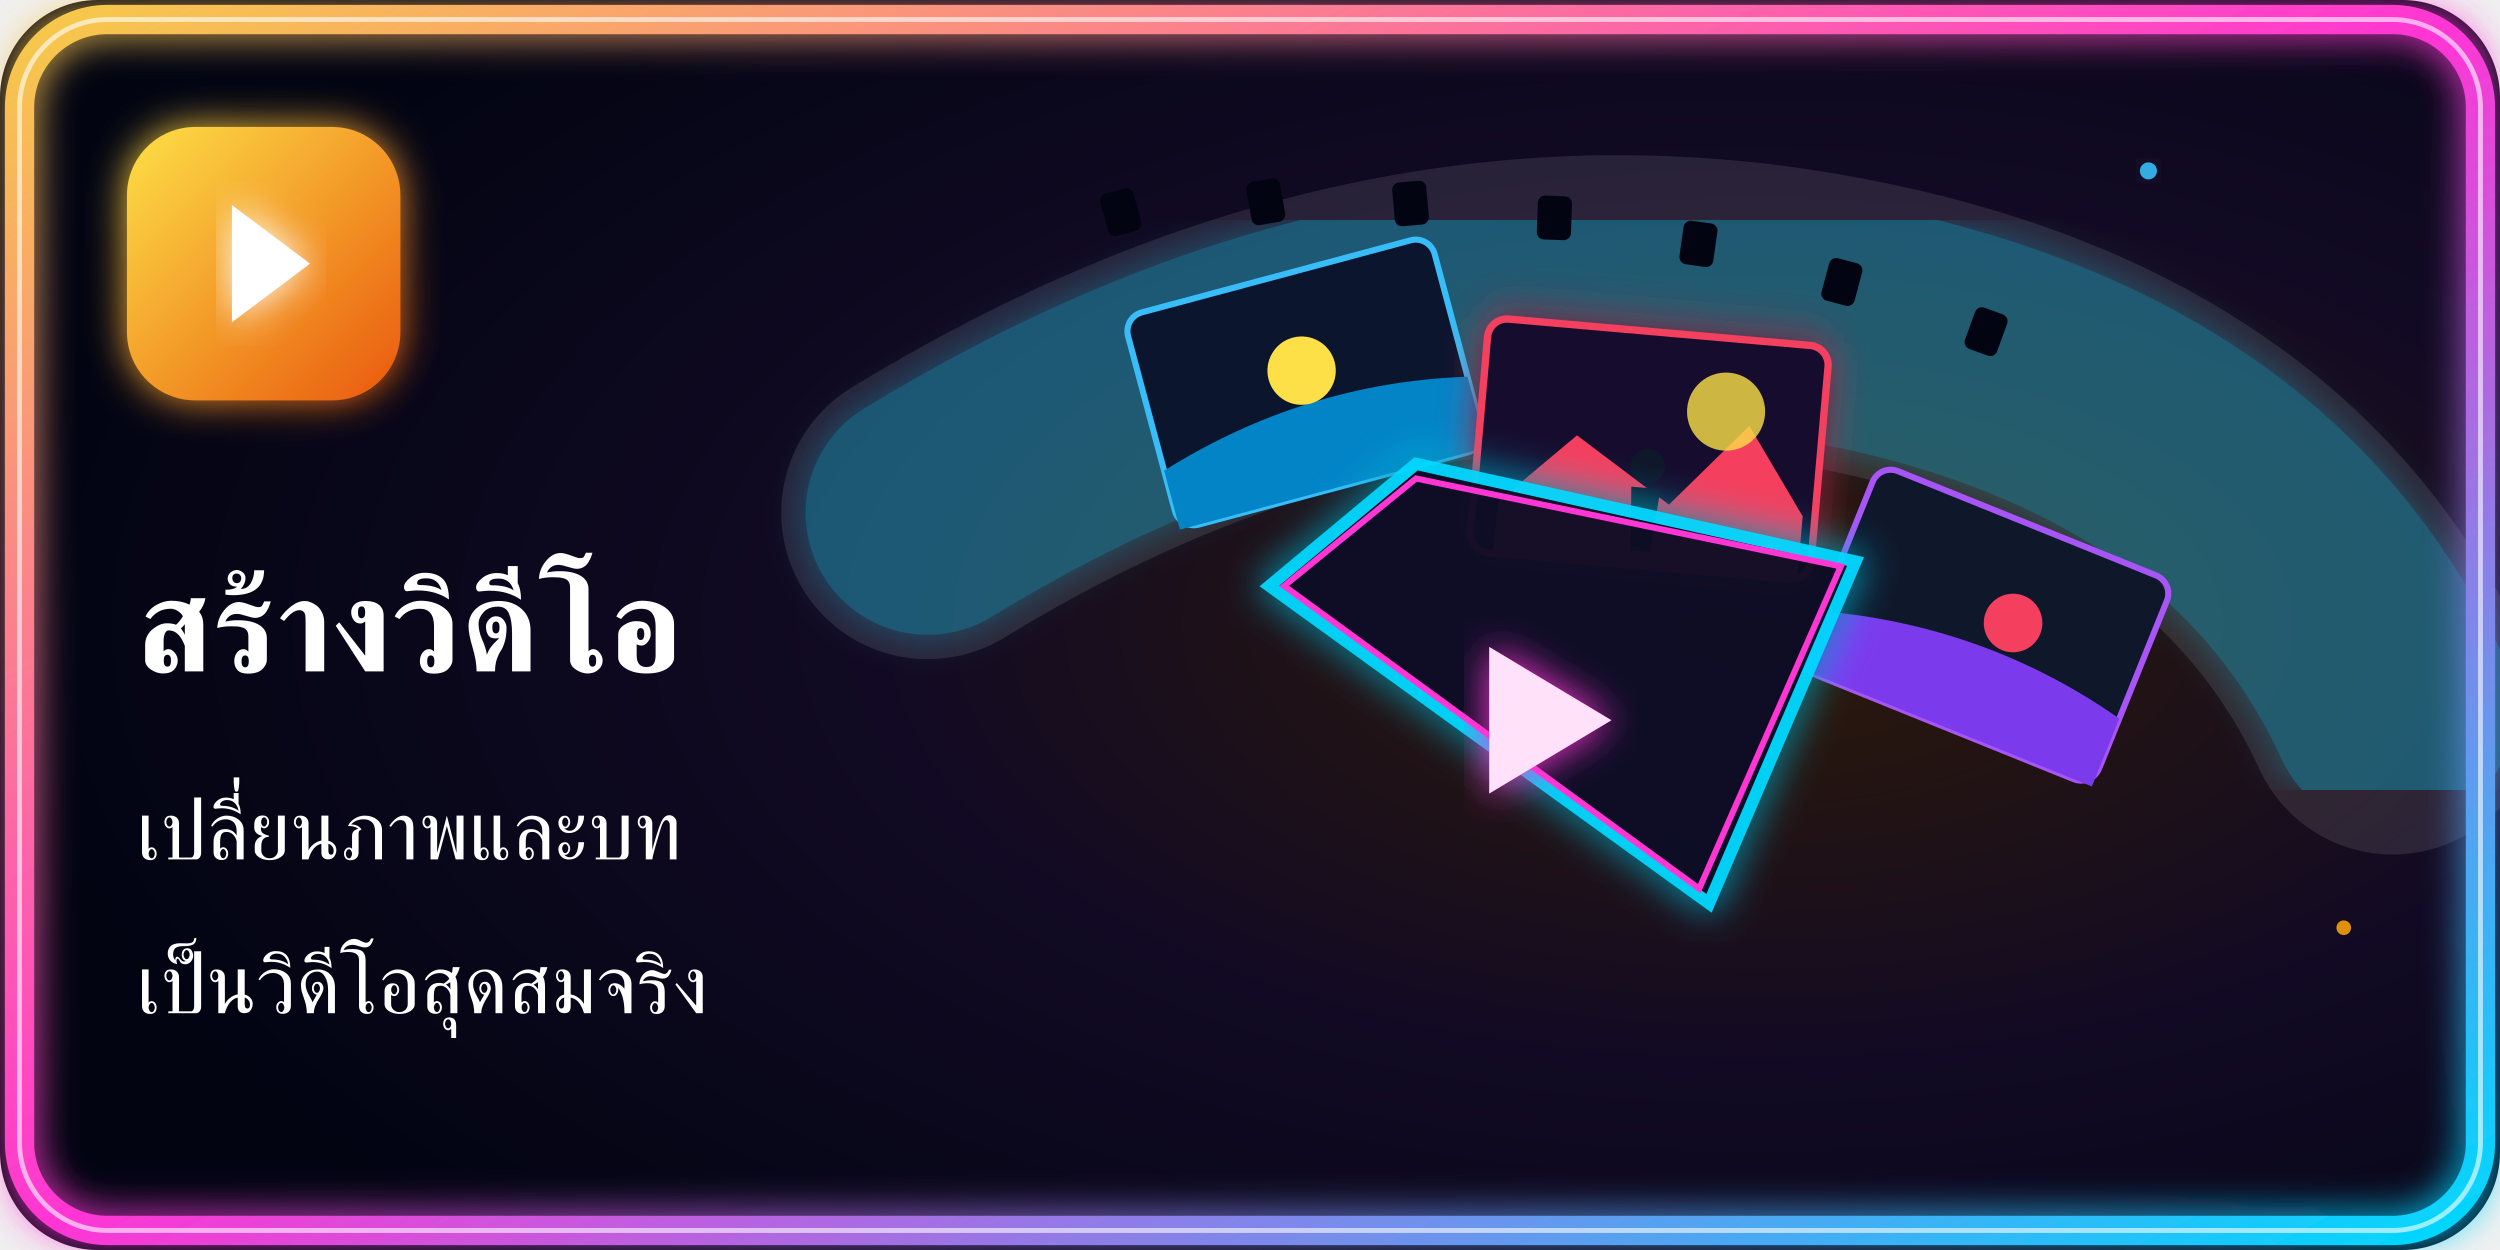
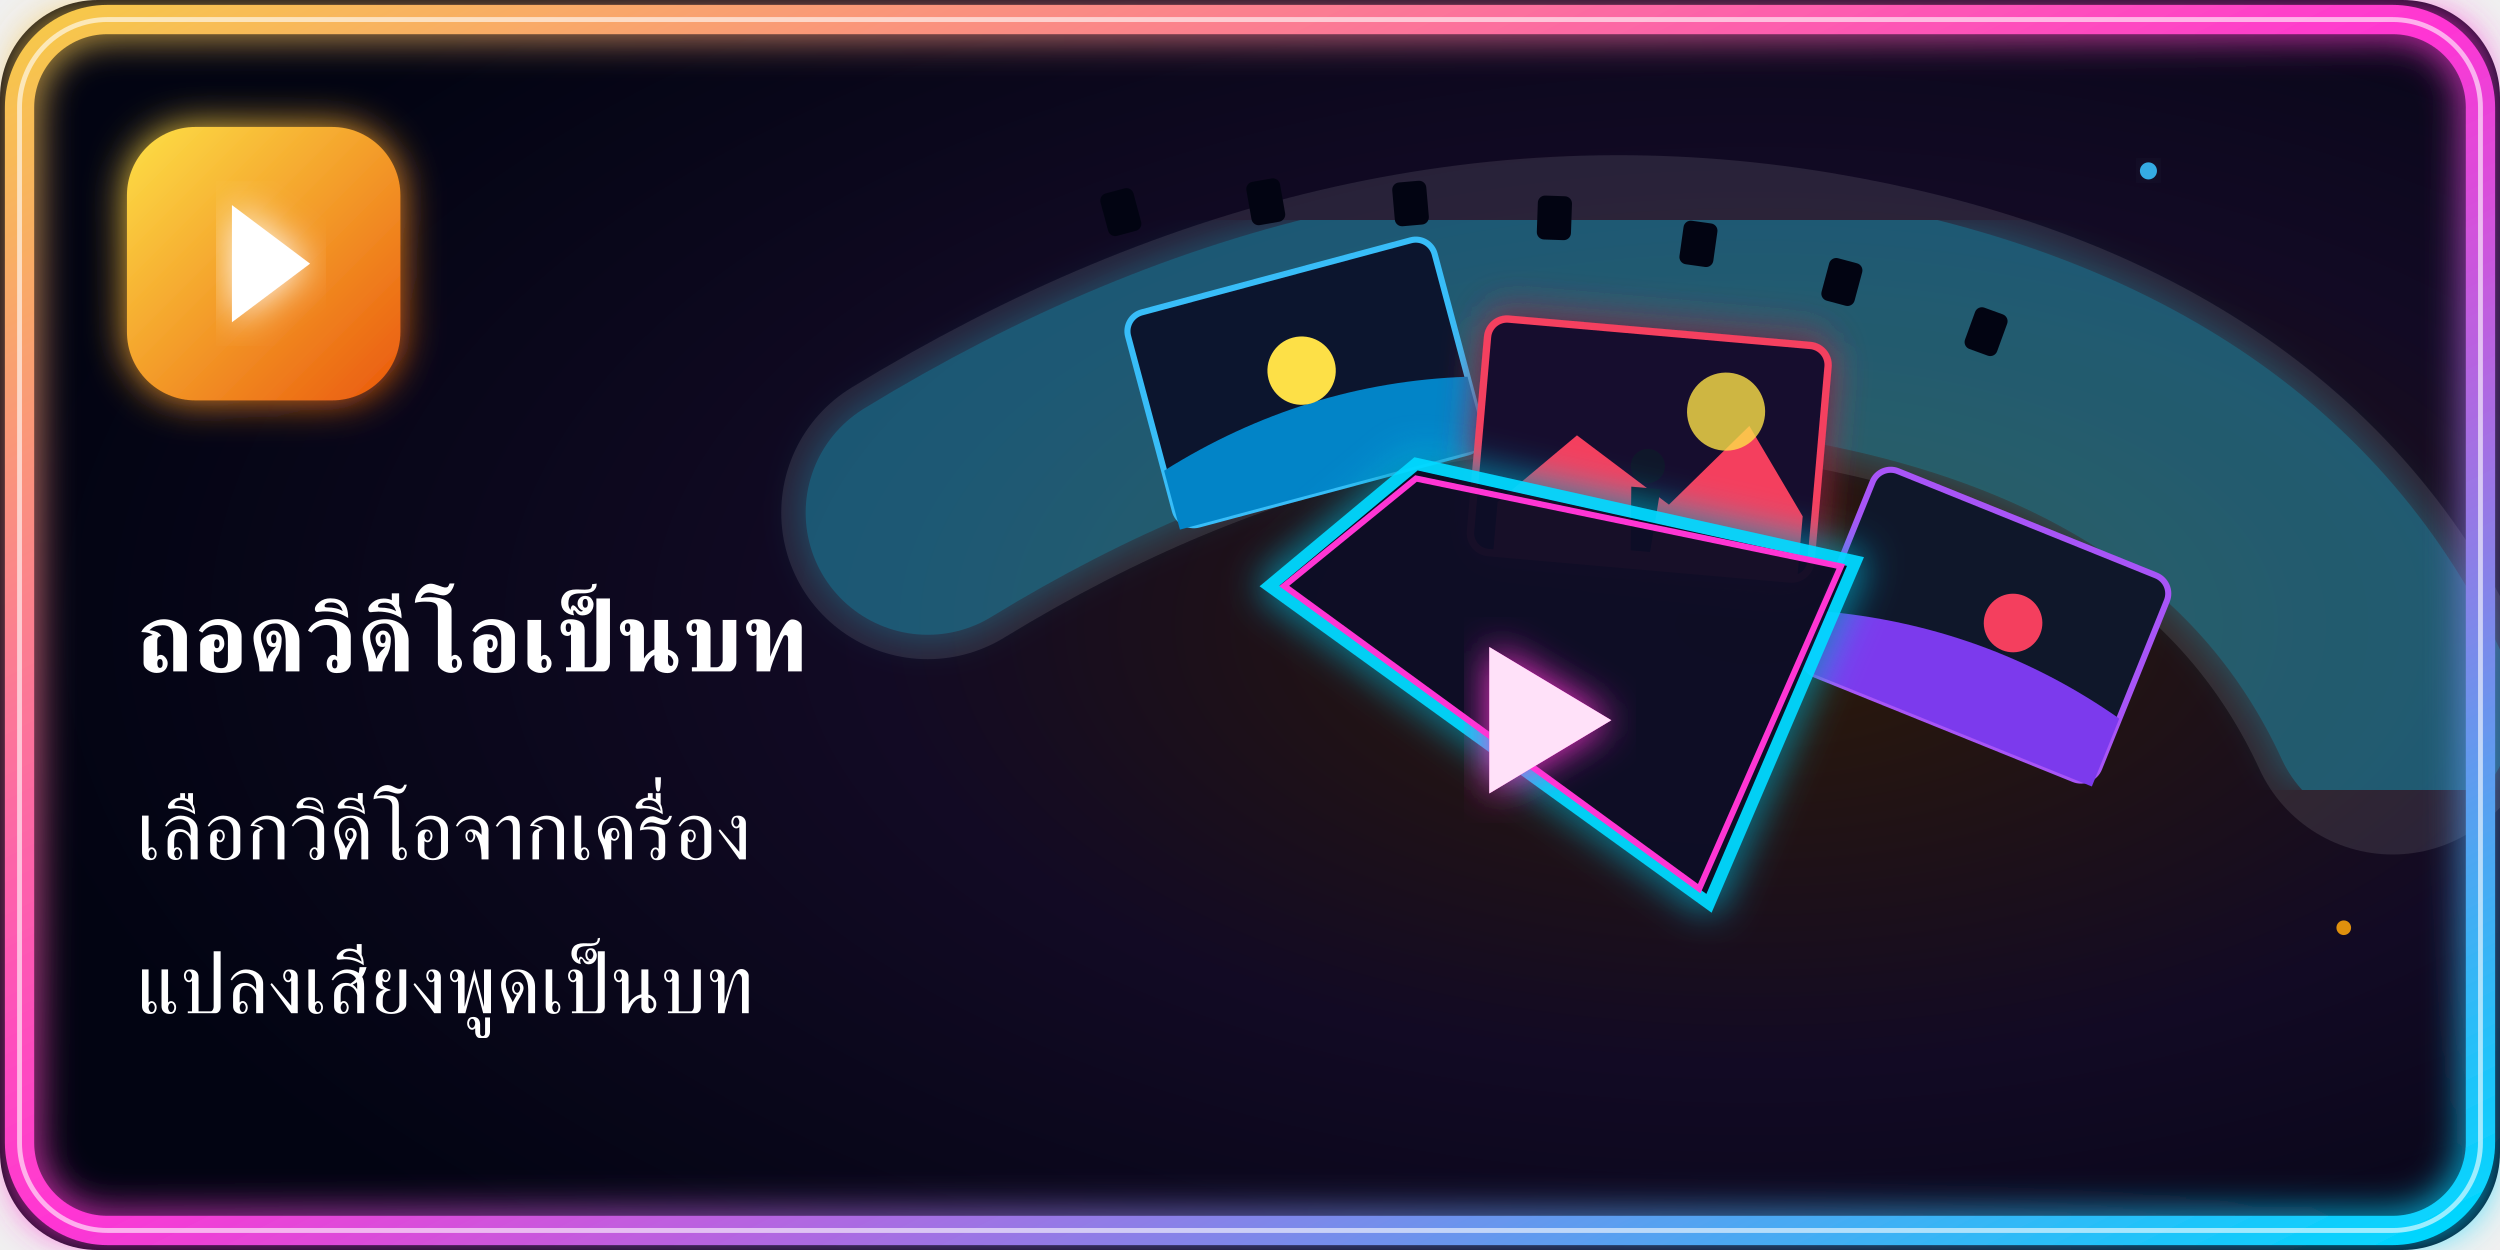
<svg xmlns="http://www.w3.org/2000/svg" viewBox="0 0 1024 512" width="1024" height="512">
  <defs>
-     <radialGradient id="bg6" cx="70%" cy="50%" r="70%">
+     <radialGradient id="bg7" cx="70%" cy="50%" r="70%">
      <stop offset="0%" stop-color="#2D1A08" />
      <stop offset="50%" stop-color="#120A24" />
      <stop offset="100%" stop-color="#020412" />
    </radialGradient>
-     <linearGradient id="border6" x1="0%" y1="0%" x2="100%" y2="100%">
+     <linearGradient id="border7" x1="0%" y1="0%" x2="100%" y2="100%">
      <stop offset="0%" stop-color="#F7C94A" />
      <stop offset="50%" stop-color="#FF35D4" />
      <stop offset="100%" stop-color="#00D8FF" />
    </linearGradient>
-     <linearGradient id="icon6" x1="0%" y1="0%" x2="100%" y2="100%">
+     <linearGradient id="icon7" x1="0%" y1="0%" x2="100%" y2="100%">
      <stop offset="0%" stop-color="#FDE047" />
      <stop offset="100%" stop-color="#EA580C" />
    </linearGradient>
-     <filter id="glow6" x="-20%" y="-20%" width="140%" height="140%">
+     <filter id="glow7" x="-20%" y="-20%" width="140%" height="140%">
      <feGaussianBlur stdDeviation="8" result="blur" />
      <feMerge>
        <feMergeNode in="blur" />
        <feMergeNode in="SourceGraphic" />
      </feMerge>
    </filter>
  </defs>
-   <rect width="1024" height="512" rx="40" fill="url(#bg6)" />
-   <circle cx="880" cy="70" r="3.5" fill="#38BDF8" opacity="0.9" filter="url(#glow6)" />
+   <rect width="1024" height="512" rx="40" fill="url(#bg7)" />
+   <circle cx="880" cy="70" r="3.5" fill="#38BDF8" opacity="0.9" filter="url(#glow7)" />
  <circle cx="960" cy="380" r="3" fill="#F59E0B" opacity="0.9" />
  <g transform="translate(380, 50)">
    <path d="M 0 160 Q 180 50 360 80 T 600 240" fill="none" stroke="#FFFFFF" stroke-width="120" stroke-linecap="round" opacity="0.1" />
-     <path d="M 0 160 Q 180 50 360 80 T 600 240" fill="none" stroke="#00D8FF" stroke-width="100" stroke-linecap="round" opacity="0.3" filter="url(#glow6)" />
+     <path d="M 0 160 Q 180 50 360 80 T 600 240" fill="none" stroke="#00D8FF" stroke-width="100" stroke-linecap="round" opacity="0.3" filter="url(#glow7)" />
    <g transform="translate(80, 80) rotate(-15)">
      <rect width="130" height="90" rx="8" fill="#0C152E" stroke="#38BDF8" stroke-width="2.5" />
      <path d="M 0 65 Q 65 45 130 60 L 130 90 L 0 90 Z" fill="#0284C7" />
      <circle cx="65" cy="40" r="14" fill="#FDE047" />
    </g>
    <g transform="translate(230, 80) rotate(5)">
-       <rect width="140" height="96" rx="8" fill="#180A2E" stroke="#F43F5E" stroke-width="3" filter="url(#glow6)" />
+       <rect width="140" height="96" rx="8" fill="#180A2E" stroke="#F43F5E" stroke-width="3" filter="url(#glow7)" />
      <polygon points="10,75 40,45 80,70 110,35 135,70 135,96 10,96" fill="#F43F5E" />
      <circle cx="70" cy="55" r="7" fill="#0F172A" />
      <path d="M 64 64 L 76 64 L 74 90 L 66 90 Z" fill="#0F172A" />
      <circle cx="100" cy="30" r="16" fill="#FDE047" opacity="0.8" />
    </g>
    <g transform="translate(390, 140) rotate(22)">
      <rect width="130" height="90" rx="8" fill="#0F172A" stroke="#A855F7" stroke-width="2.5" />
      <path d="M 0 65 Q 65 45 130 60 L 130 90 L 0 90 Z" fill="#7C3AED" />
      <circle cx="75" cy="40" r="12" fill="#F43F5E" />
    </g>
    <g fill="#020412">
      <rect x="70" y="30" width="14" height="18" rx="3" transform="rotate(-15 70 30)" />
      <rect x="130" y="25" width="14" height="18" rx="3" transform="rotate(-10 130 25)" />
      <rect x="190" y="25" width="14" height="18" rx="3" transform="rotate(-5 190 25)" />
      <rect x="250" y="30" width="14" height="18" rx="3" transform="rotate(2 250 30)" />
      <rect x="310" y="40" width="14" height="18" rx="3" transform="rotate(8 310 40)" />
      <rect x="370" y="55" width="14" height="18" rx="3" transform="rotate(15 370 55)" />
      <rect x="430" y="75" width="14" height="18" rx="3" transform="rotate(20 430 75)" />
    </g>
    <g transform="translate(140, 140)">
-       <polygon points="0,50 60,0 240,40 180,180" fill="#070926" stroke="#00D8FF" stroke-width="5" opacity="0.95" filter="url(#glow6)" />
+       <polygon points="0,50 60,0 240,40 180,180" fill="#070926" stroke="#00D8FF" stroke-width="5" opacity="0.95" filter="url(#glow7)" />
      <polygon points="6,50 60,6 234,42 176,174" fill="none" stroke="#FF35D4" stroke-width="2.5" />
-       <polygon points="90,75 140,105 90,135" fill="#FF35D4" filter="url(#glow6)" />
+       <polygon points="90,75 140,105 90,135" fill="#FF35D4" filter="url(#glow7)" />
      <polygon points="90,75 140,105 90,135" fill="#FFFFFF" opacity="0.85" />
    </g>
  </g>
-   <rect x="52" y="52" width="112" height="112" rx="28" fill="url(#icon6)" filter="url(#glow6)" />
-   <polygon points="95,84 127,108 95,132" fill="#FFFFFF" filter="url(#glow6)" />
-   <text x="56" y="275" font-family="'Prompt', 'Plus Jakarta Sans', sans-serif" font-weight="900" font-size="54" fill="#FFFFFF">สร้างวิดีโอ</text>
-   <text x="56" y="352" font-family="'Prompt', 'Plus Jakarta Sans', sans-serif" font-weight="500" font-size="34" fill="#FFFFFF">เปลี่ยนภาพและบท</text>
-   <text x="56" y="415" font-family="'Prompt', 'Plus Jakarta Sans', sans-serif" font-weight="500" font-size="34" fill="#FFFFFF">เป็นวิดีโอสุดสมจริง</text>
-   <rect x="8" y="8" width="1008" height="496" rx="36" fill="none" stroke="url(#border6)" stroke-width="12" filter="url(#glow6)" />
+   <rect x="52" y="52" width="112" height="112" rx="28" fill="url(#icon7)" filter="url(#glow7)" />
+   <polygon points="95,84 127,108 95,132" fill="#FFFFFF" filter="url(#glow7)" />
+   <text x="56" y="275" font-family="'Prompt', 'Plus Jakarta Sans', sans-serif" font-weight="900" font-size="40" fill="#FFFFFF">ถอดวิดีโอเป็นบท</text>
+   <text x="56" y="352" font-family="'Prompt', 'Plus Jakarta Sans', sans-serif" font-weight="500" font-size="34" fill="#FFFFFF">เลือกวิดีโอจากเครื่อง</text>
+   <text x="56" y="415" font-family="'Prompt', 'Plus Jakarta Sans', sans-serif" font-weight="500" font-size="34" fill="#FFFFFF">แปลงเสียงพูดเป็นบท</text>
+   <rect x="8" y="8" width="1008" height="496" rx="36" fill="none" stroke="url(#border7)" stroke-width="12" filter="url(#glow7)" />
  <rect x="8" y="8" width="1008" height="496" rx="36" fill="none" stroke="#FFFFFF" stroke-width="2" opacity="0.6" />
</svg>
